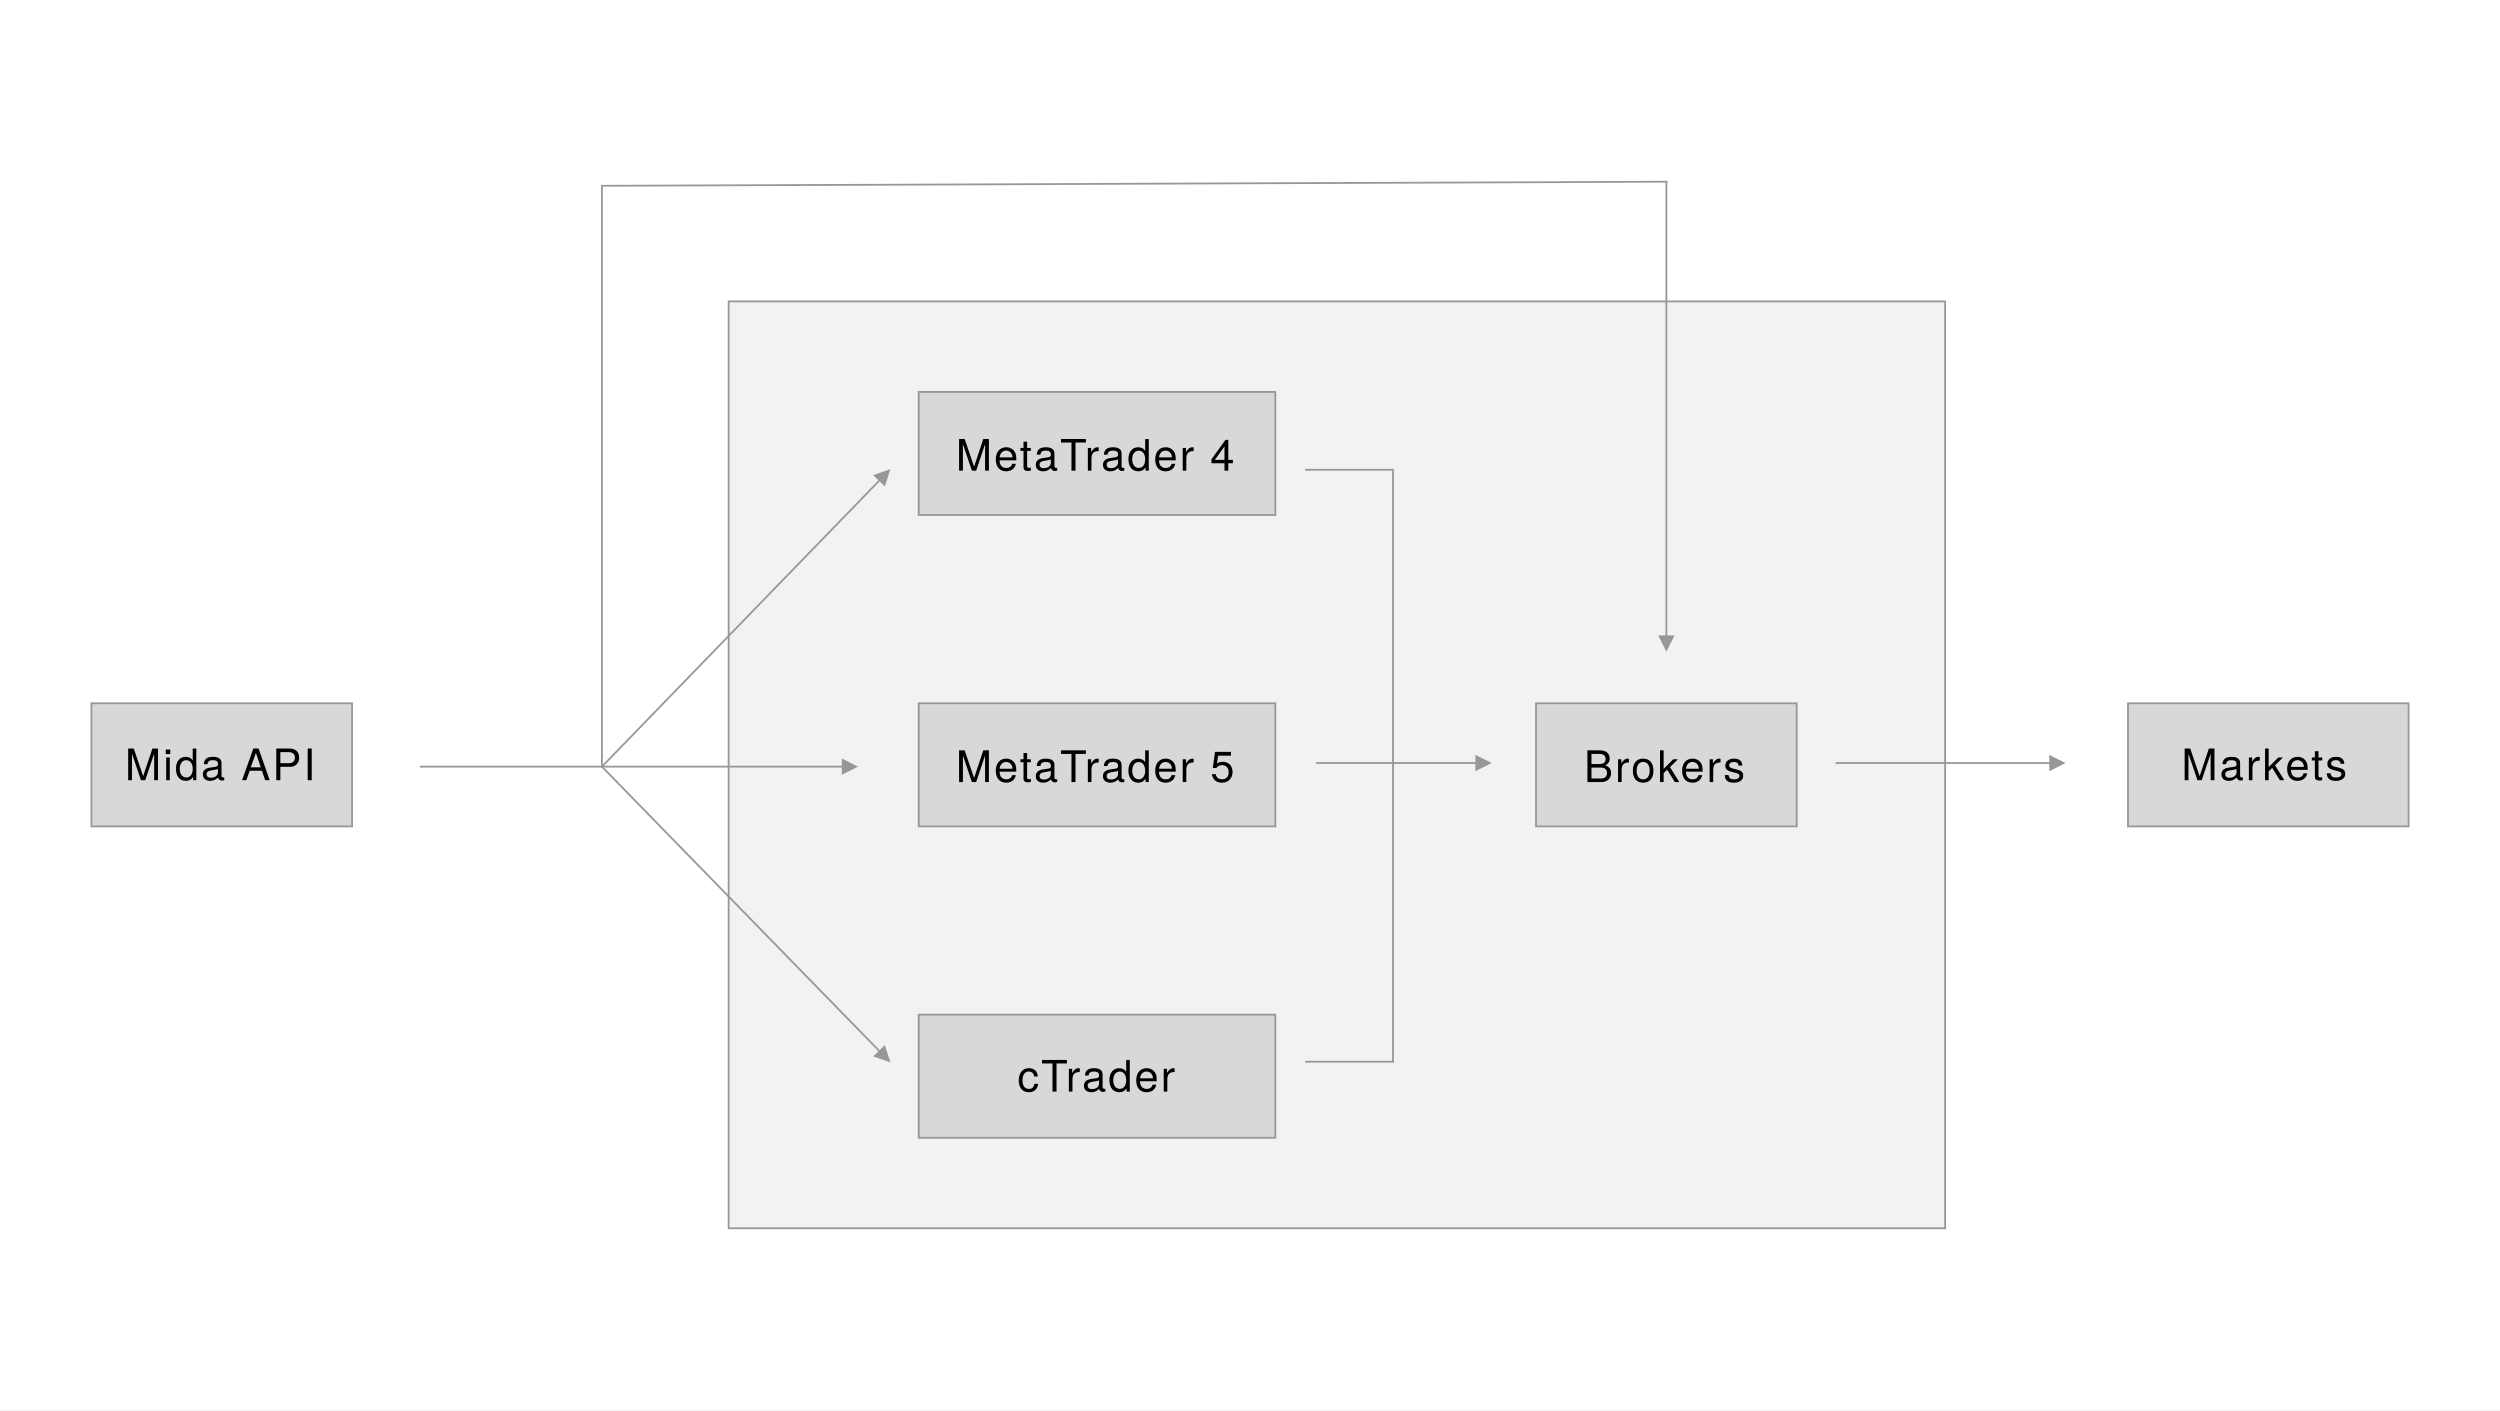
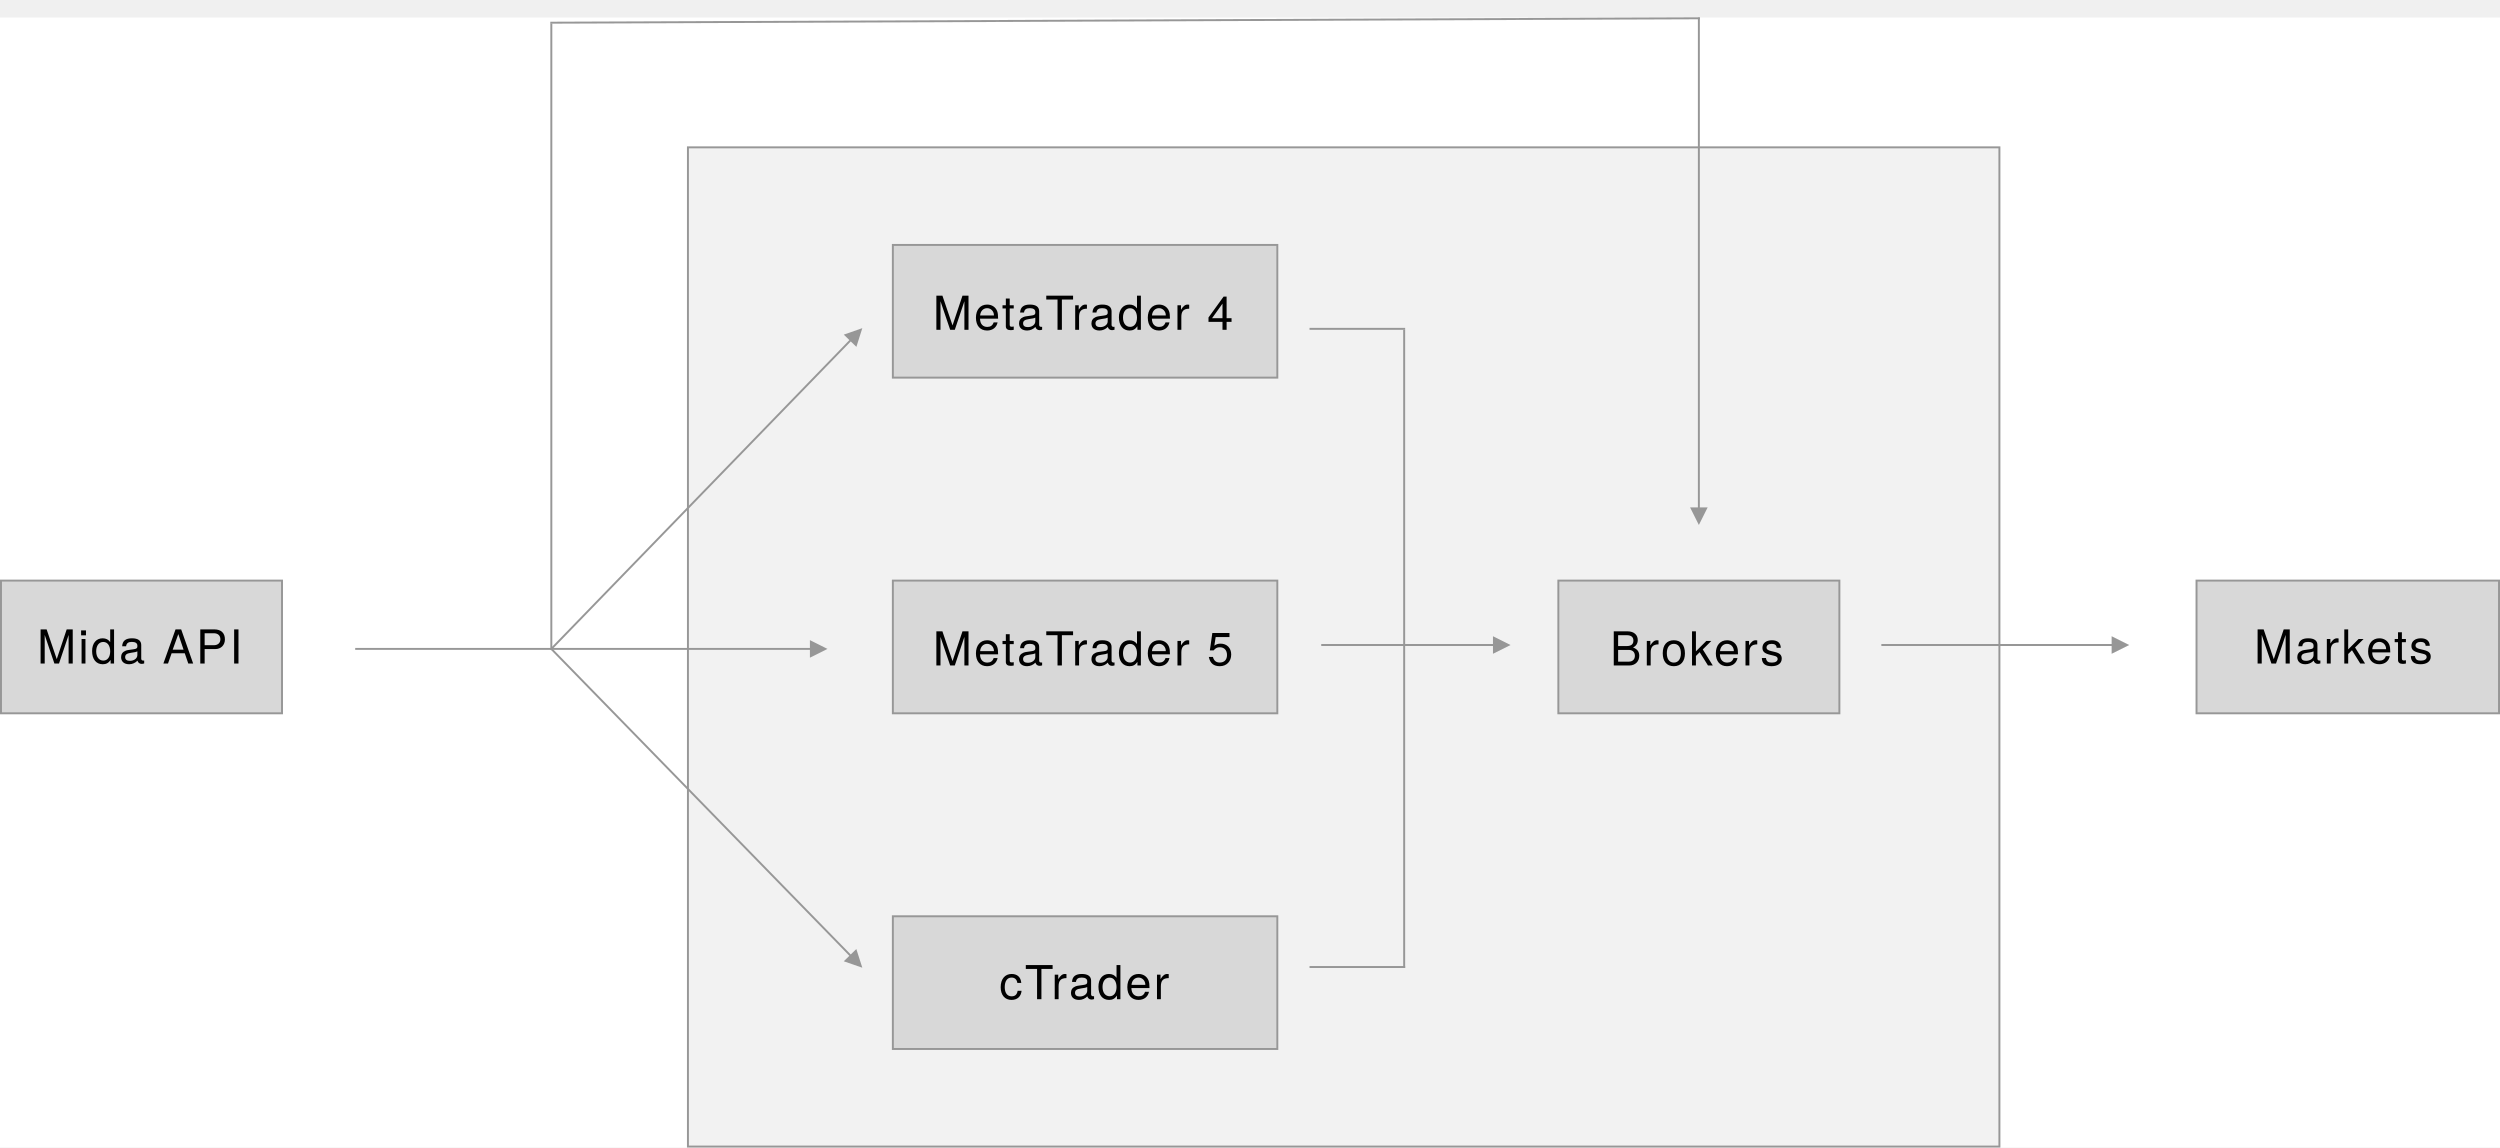
- <svg xmlns="http://www.w3.org/2000/svg" width="1381px" height="779px" viewBox="0 0 1381 779" version="1.1">
+ <svg xmlns="http://www.w3.org/2000/svg" width="1281px" height="588px" viewBox="0 0 1281 588" version="1.1">
  <g id="Page-1" stroke="none" stroke-width="1" fill="none" fill-rule="evenodd">
-     <rect id="Rectangle" fill="#FFFFFF" x="0" y="0" width="1381" height="779" />
-     <rect id="Rectangle" stroke="#979797" fill="#D8D8D8" x="50.5" y="388.5" width="144" height="68" />
-     <rect id="Rectangle" stroke="#979797" fill="#F2F2F2" x="402.5" y="166.5" width="672" height="512" />
+     <rect id="Rectangle" fill="#FFFFFF" x="0" y="9" width="1281" height="579" />
+     <rect id="Rectangle" stroke="#979797" fill="#D8D8D8" x="0.5" y="297.5" width="144" height="68" />
+     <rect id="Rectangle" stroke="#979797" fill="#F2F2F2" x="352.5" y="75.5" width="672" height="512" />
    <text id="Mida-API" font-family="HelveticaNeue, Helvetica Neue" font-size="24" font-weight="normal" letter-spacing="1.125" fill="#000000">
-       <tspan x="69" y="431">Mida API</tspan>
+       <tspan x="19" y="340">Mida API</tspan>
    </text>
-     <rect id="Rectangle" stroke="#979797" fill="#D8D8D8" x="507.5" y="216.5" width="197" height="68" />
+     <rect id="Rectangle" stroke="#979797" fill="#D8D8D8" x="457.5" y="125.5" width="197" height="68" />
    <text id="MetaTrader-4" font-family="HelveticaNeue, Helvetica Neue" font-size="24" font-weight="normal" letter-spacing="1.125" fill="#000000">
-       <tspan x="528" y="260">MetaTrader 4</tspan>
+       <tspan x="478" y="169">MetaTrader 4</tspan>
    </text>
-     <rect id="Rectangle" stroke="#979797" fill="#D8D8D8" x="507.5" y="560.5" width="197" height="68" />
+     <rect id="Rectangle" stroke="#979797" fill="#D8D8D8" x="457.5" y="469.5" width="197" height="68" />
    <text id="cTrader" font-family="HelveticaNeue, Helvetica Neue" font-size="24" font-weight="normal" letter-spacing="1.125" fill="#000000">
-       <tspan x="562" y="603">cTrader</tspan>
+       <tspan x="512" y="512">cTrader</tspan>
    </text>
-     <rect id="Rectangle" stroke="#979797" fill="#D8D8D8" x="848.5" y="388.5" width="144" height="68" />
+     <rect id="Rectangle" stroke="#979797" fill="#D8D8D8" x="798.5" y="297.5" width="144" height="68" />
    <text id="Brokers" font-family="HelveticaNeue, Helvetica Neue" font-size="24" font-weight="normal" letter-spacing="1.125" fill="#000000">
-       <tspan x="875" y="432">Brokers</tspan>
+       <tspan x="825" y="341">Brokers</tspan>
    </text>
-     <rect id="Rectangle" stroke="#979797" fill="#D8D8D8" x="1175.5" y="388.5" width="155" height="68" />
+     <rect id="Rectangle" stroke="#979797" fill="#D8D8D8" x="1125.5" y="297.5" width="155" height="68" />
    <text id="Markets" font-family="HelveticaNeue, Helvetica Neue" font-size="24" font-weight="normal" letter-spacing="1.125" fill="#000000">
-       <tspan x="1205" y="431">Markets</tspan>
+       <tspan x="1155" y="340">Markets</tspan>
    </text>
-     <rect id="Rectangle" stroke="#979797" fill="#D8D8D8" x="507.5" y="388.5" width="197" height="68" />
+     <rect id="Rectangle" stroke="#979797" fill="#D8D8D8" x="457.5" y="297.5" width="197" height="68" />
    <text id="MetaTrader-5" font-family="HelveticaNeue, Helvetica Neue" font-size="24" font-weight="normal" letter-spacing="1.125" fill="#000000">
-       <tspan x="528" y="432">MetaTrader 5</tspan>
+       <tspan x="478" y="341">MetaTrader 5</tspan>
    </text>
-     <path id="Line" d="M465,419 L474,423.5 L465,428 L465,424 L232,424 L232,423 L465,423 L465,419 Z" fill="#979797" fill-rule="nonzero" />
-     <path id="Line" d="M815,417 L824,421.5 L815,426 L815,422 L727,422 L727,421 L815,421 L815,417 Z" fill="#979797" fill-rule="nonzero" />
-     <path id="Line" d="M1132,417 L1141,421.5 L1132,426 L1132,422 L1014,422 L1014,421 L1132,421 L1132,417 Z" fill="#979797" fill-rule="nonzero" />
-     <line x1="721.5" y1="259.5" x2="769.5" y2="259.5" id="Line" stroke="#979797" stroke-linecap="square" />
-     <line x1="721.5" y1="586.5" x2="769.5" y2="586.5" id="Line" stroke="#979797" stroke-linecap="square" />
-     <path id="Line" d="M921,100 L921,351 L925,351 L920.5,360 L916,351 L920,351 L920,100 L921,100 Z" fill="#979797" fill-rule="nonzero" />
-     <line x1="332.5" y1="97.5" x2="920.5" y2="105.5" id="Line" stroke="#979797" stroke-linecap="square" transform="translate(626.5, 101.5) rotate(-1) translate(-626.5, -101.5) " />
-     <line x1="332.5" y1="423.5" x2="332.5" y2="103.5" id="Line" stroke="#979797" stroke-linecap="square" />
-     <path id="Line" d="M491.848,259.141 L488.814,268.735 L485.942,265.95 L332.859,423.848 L332.511,424.207 L331.793,423.511 L332.141,423.152 L485.224,265.254 L482.352,262.47 L491.848,259.141 Z" fill="#979797" fill-rule="nonzero" />
-     <line x1="769.5" y1="260.5" x2="769.5" y2="586.5" id="Line" stroke="#979797" stroke-linecap="square" />
-     <path id="Line-2" d="M333.009,423.293 L333.358,423.651 L485.923,580.066 L488.786,577.273 L491.849,586.858 L482.344,583.557 L485.206,580.764 L332.642,424.349 L332.293,423.991 L333.009,423.293 Z" fill="#979797" fill-rule="nonzero" />
+     <path id="Line" d="M415,328 L424,332.5 L415,337 L415,333 L182,333 L182,332 L415,332 L415,328 Z" fill="#979797" fill-rule="nonzero" />
+     <path id="Line" d="M765,326 L774,330.5 L765,335 L765,331 L677,331 L677,330 L765,330 L765,326 Z" fill="#979797" fill-rule="nonzero" />
+     <path id="Line" d="M1082,326 L1091,330.5 L1082,335 L1082,331 L964,331 L964,330 L1082,330 L1082,326 Z" fill="#979797" fill-rule="nonzero" />
+     <line x1="671.5" y1="168.5" x2="719.5" y2="168.5" id="Line" stroke="#979797" stroke-linecap="square" />
+     <line x1="671.5" y1="495.5" x2="719.5" y2="495.5" id="Line" stroke="#979797" stroke-linecap="square" />
+     <path id="Line" d="M871,9 L871,260 L875,260 L870.5,269 L866,260 L870,260 L870,9 L871,9 Z" fill="#979797" fill-rule="nonzero" />
+     <line x1="282.5" y1="6.5" x2="870.5" y2="14.5" id="Line" stroke="#979797" stroke-linecap="square" transform="translate(576.5, 10.5) rotate(-1) translate(-576.5, -10.5) " />
+     <line x1="282.5" y1="332.5" x2="282.5" y2="12.5" id="Line" stroke="#979797" stroke-linecap="square" />
+     <path id="Line" d="M441.848,168.141 L438.814,177.735 L435.942,174.95 L282.859,332.848 L282.511,333.207 L281.793,332.511 L282.141,332.152 L435.224,174.254 L432.352,171.47 L441.848,168.141 Z" fill="#979797" fill-rule="nonzero" />
+     <line x1="719.5" y1="169.5" x2="719.5" y2="495.5" id="Line" stroke="#979797" stroke-linecap="square" />
+     <path id="Line-2" d="M283.009,332.293 L283.358,332.651 L435.923,489.066 L438.786,486.273 L441.849,495.858 L432.344,492.557 L435.206,489.764 L282.642,333.349 L282.293,332.991 L283.009,332.293 Z" fill="#979797" fill-rule="nonzero" />
  </g>
</svg>
